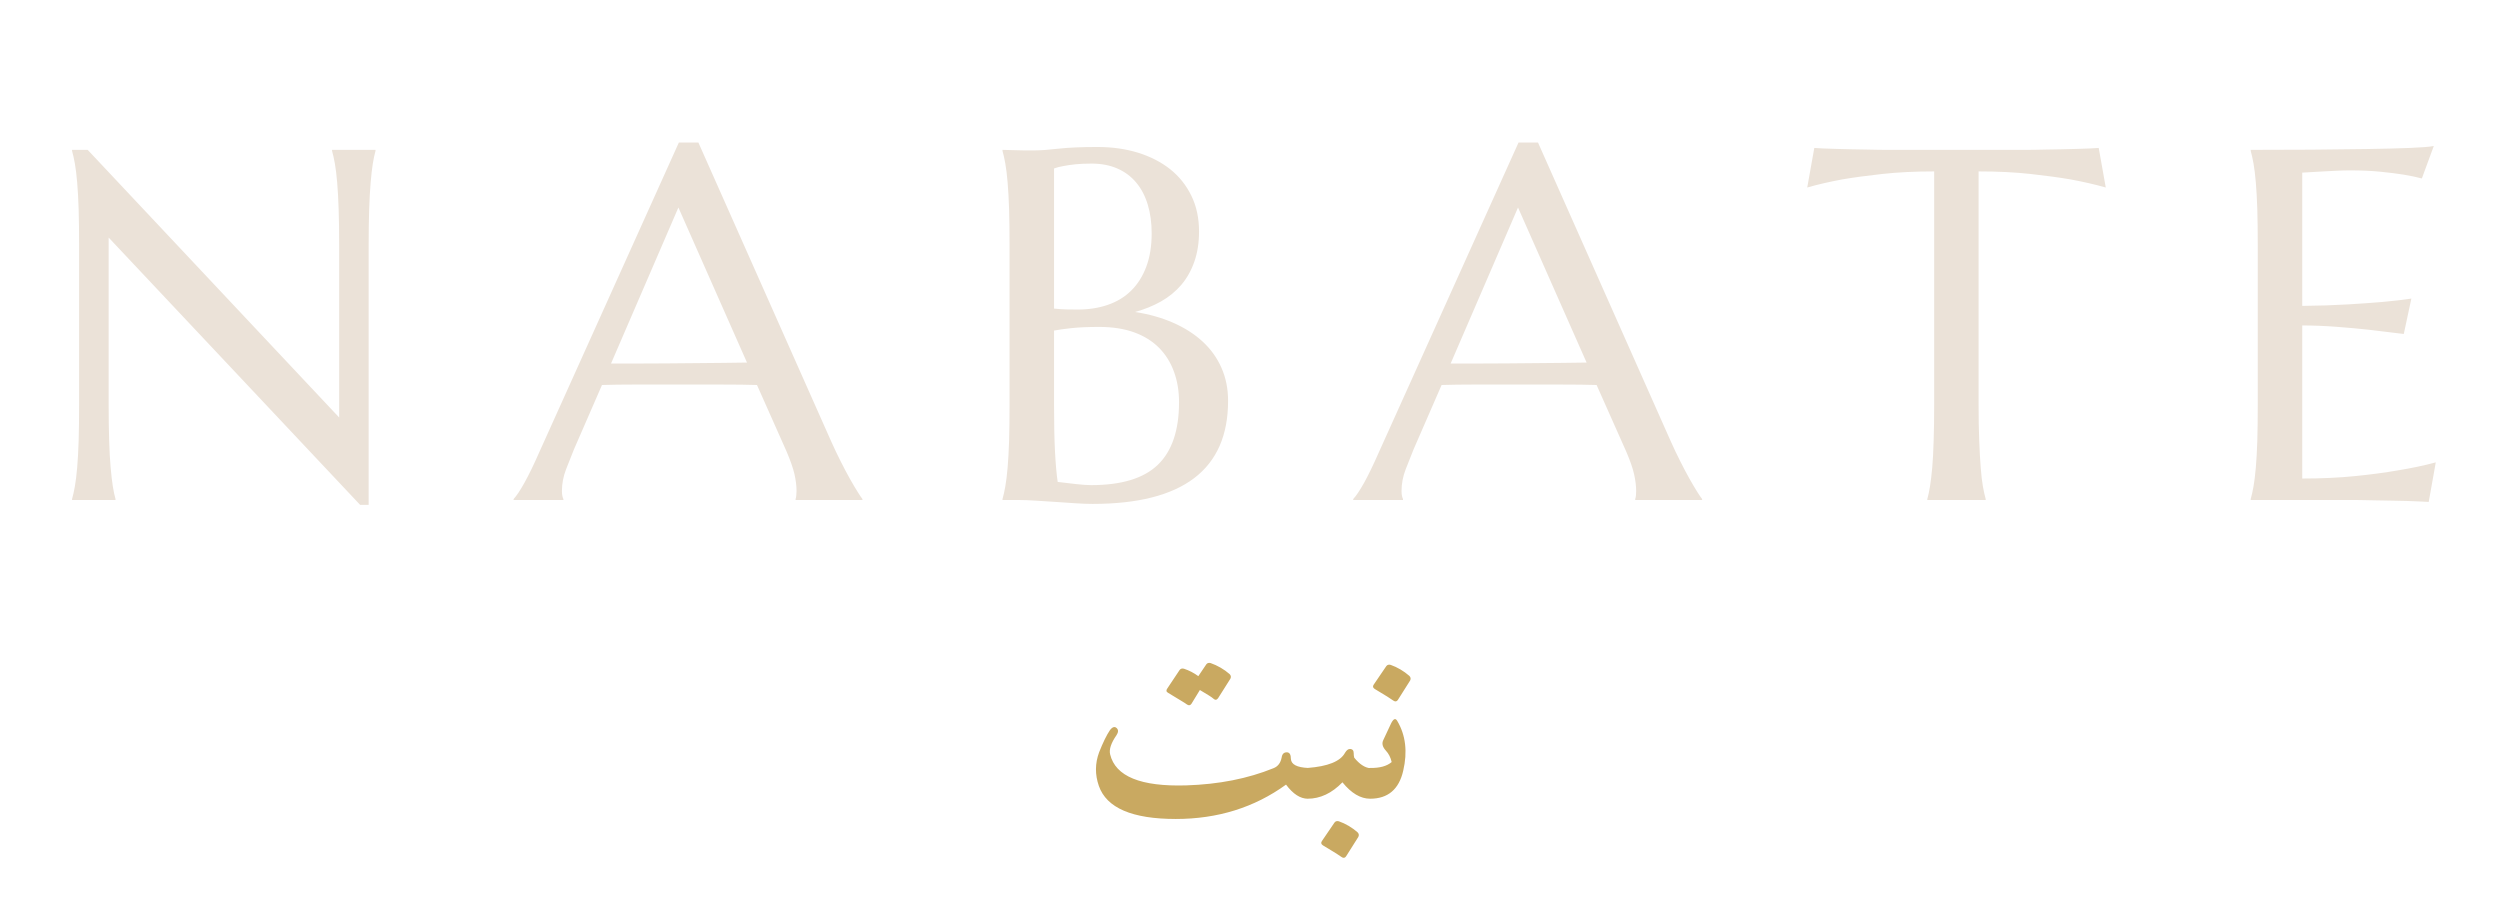
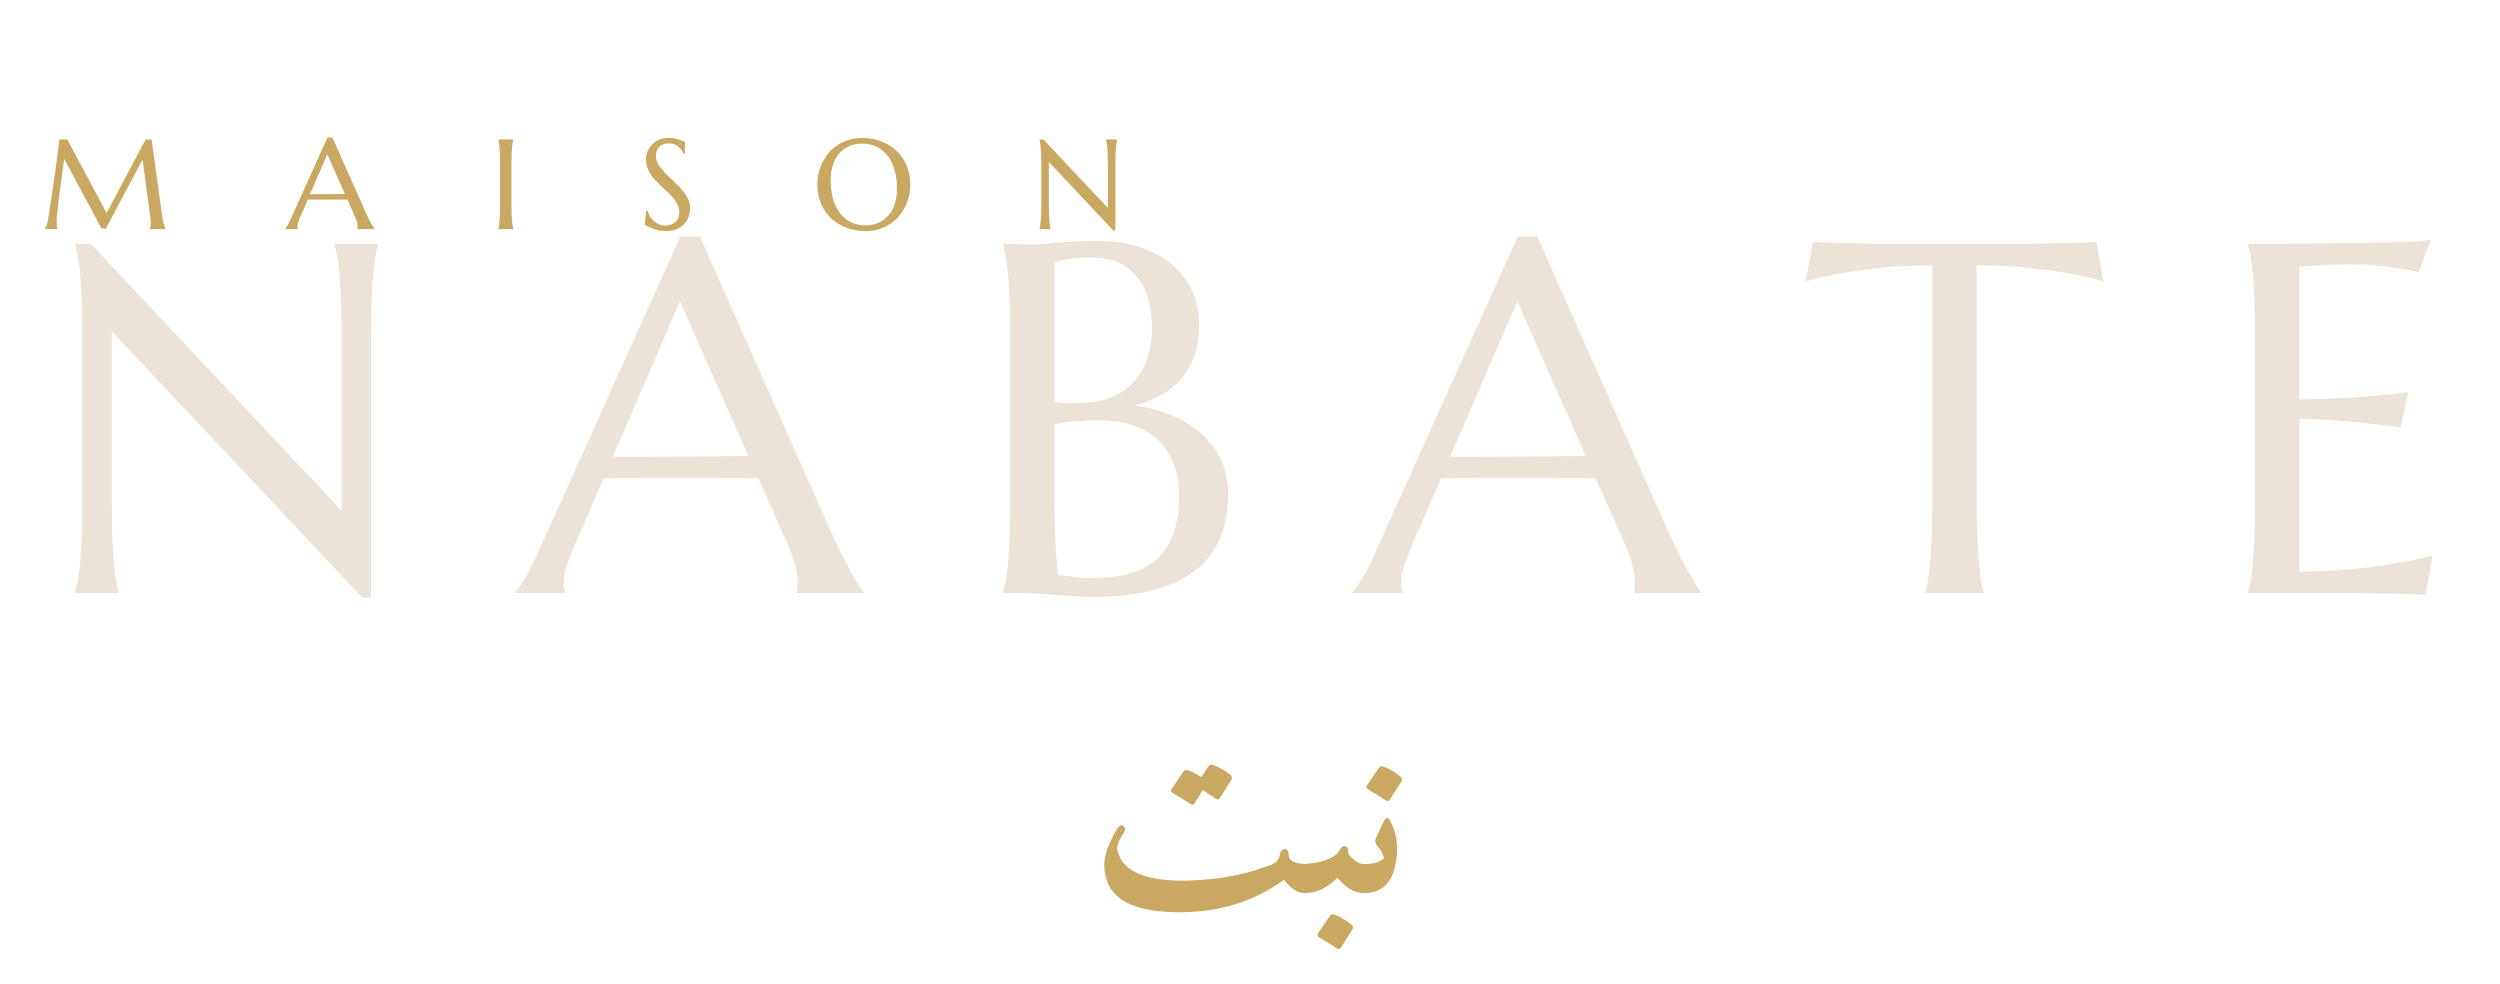
- <svg xmlns="http://www.w3.org/2000/svg" viewBox="0 0 390 140" role="img" aria-label="NABATE">
-   <path fill="#EBE2D8" d="M11.24 23.38L13.68 23.38L52.91 65.13L52.91 38.31Q52.91 35.08 52.83 32.66Q52.75 30.24 52.60 28.47Q52.45 26.70 52.24 25.52Q52.03 24.34 51.80 23.54L51.80 23.54L51.80 23.38L58.58 23.38L58.58 23.54Q58.35 24.34 58.16 25.52Q57.97 26.70 57.82 28.47Q57.67 30.24 57.59 32.66Q57.51 35.08 57.51 38.31L57.51 38.31L57.51 78.76L56.18 78.76L16.95 37.06L16.95 63.11Q16.95 66.35 17.03 68.76Q17.10 71.18 17.26 72.93Q17.41 74.69 17.60 75.87Q17.79 77.05 18.02 77.85L18.02 77.85L18.02 78L11.24 78L11.24 77.85Q11.47 77.05 11.68 75.87Q11.89 74.69 12.04 72.93Q12.19 71.18 12.27 68.76Q12.34 66.35 12.34 63.11L12.34 63.11L12.34 38.31Q12.34 35.08 12.27 32.66Q12.19 30.24 12.04 28.47Q11.89 26.70 11.68 25.52Q11.47 24.34 11.24 23.54L11.24 23.54L11.24 23.38ZM134.54 78L124.11 78L124.11 77.85Q124.19 77.66 124.22 77.28Q124.26 76.90 124.26 76.59L124.26 76.59Q124.26 75.41 123.94 73.98Q123.61 72.55 122.70 70.42L122.70 70.42L118.09 60.06Q115.96 59.99 112.42 59.99Q108.87 59.99 104.76 59.99L104.76 59.99Q101.75 59.99 98.95 59.99Q96.15 59.99 93.91 60.06L93.91 60.06L89.53 70.12Q88.96 71.53 88.31 73.20Q87.66 74.88 87.66 76.59L87.66 76.59Q87.66 77.09 87.74 77.41Q87.81 77.73 87.89 77.85L87.89 77.85L87.89 78L80.12 78L80.12 77.85Q80.81 77.12 81.83 75.28Q82.86 73.43 84.08 70.65L84.08 70.65L105.90 22.24L108.95 22.24L129.63 68.78Q130.36 70.42 131.14 71.96Q131.92 73.51 132.60 74.72Q133.29 75.94 133.82 76.78Q134.35 77.62 134.54 77.85L134.54 77.85L134.54 78ZM95.32 56.71L99.43 56.71Q101.64 56.71 103.96 56.69Q106.28 56.67 108.51 56.65Q110.74 56.63 112.80 56.61Q114.85 56.60 116.53 56.56L116.53 56.56L105.83 32.37L95.32 56.71ZM157.49 63.11L157.49 38.31Q157.49 35.08 157.42 32.66Q157.34 30.24 157.19 28.47Q157.04 26.70 156.83 25.52Q156.62 24.34 156.39 23.54L156.39 23.54L156.39 23.38Q157.15 23.42 157.99 23.42L157.99 23.42Q158.71 23.46 159.61 23.46Q160.50 23.46 161.45 23.46L161.45 23.46Q162.83 23.46 165.17 23.19Q167.51 22.93 171.20 22.93L171.20 22.93Q174.63 22.93 177.53 23.82Q180.42 24.72 182.54 26.39Q184.65 28.07 185.85 30.53Q187.05 32.98 187.05 36.11L187.05 36.11Q187.05 38.73 186.32 40.81Q185.60 42.88 184.29 44.43Q182.97 45.97 181.13 47.02Q179.28 48.06 177.07 48.67L177.07 48.67Q180.31 49.17 182.97 50.33Q185.64 51.49 187.56 53.24Q189.49 55.00 190.53 57.34Q191.58 59.68 191.58 62.54L191.58 62.54Q191.58 70.57 186.29 74.59Q180.99 78.61 170.44 78.61L170.44 78.61Q169.30 78.61 167.78 78.51Q166.25 78.42 164.67 78.30Q163.09 78.19 161.57 78.10Q160.05 78 158.90 78L158.90 78L156.39 78L156.39 77.85Q156.62 77.05 156.83 75.87Q157.04 74.69 157.19 72.93Q157.34 71.18 157.42 68.76Q157.49 66.35 157.49 63.11L157.49 63.11ZM171.47 51.00L171.47 51.00Q168.88 51.00 167.13 51.19Q165.38 51.38 164.43 51.57L164.43 51.57L164.43 63.11Q164.43 67.56 164.58 70.46Q164.73 73.35 165.00 75.18L165.00 75.18Q166.44 75.37 167.89 75.52Q169.34 75.68 170.21 75.68L170.21 75.68Q177.34 75.68 180.63 72.50Q183.93 69.32 183.93 62.73L183.93 62.73Q183.93 60.14 183.14 57.99Q182.36 55.83 180.82 54.27Q179.28 52.71 176.94 51.85Q174.59 51.00 171.47 51.00ZM164.43 26.28L164.43 48.14Q165.49 48.25 166.33 48.27Q167.17 48.29 168.12 48.29L168.12 48.29Q170.71 48.29 172.84 47.55Q174.98 46.81 176.48 45.32Q177.98 43.84 178.82 41.61Q179.66 39.38 179.66 36.41L179.66 36.41Q179.66 33.93 179.05 31.92Q178.44 29.90 177.24 28.47Q176.04 27.04 174.29 26.28Q172.54 25.52 170.29 25.52L170.29 25.52Q168.84 25.52 167.76 25.63Q166.67 25.75 165.91 25.90L165.91 25.90Q165.03 26.05 164.43 26.28L164.43 26.28ZM265.53 78L255.09 78L255.09 77.85Q255.17 77.66 255.21 77.28Q255.24 76.90 255.24 76.59L255.24 76.59Q255.24 75.41 254.92 73.98Q254.60 72.55 253.68 70.42L253.68 70.42L249.07 60.06Q246.94 59.99 243.40 59.99Q239.86 59.99 235.74 59.99L235.74 59.99Q232.73 59.99 229.94 59.99Q227.14 59.99 224.89 60.06L224.89 60.06L220.51 70.12Q219.94 71.53 219.29 73.20Q218.64 74.88 218.64 76.59L218.64 76.59Q218.64 77.09 218.72 77.41Q218.80 77.73 218.87 77.85L218.87 77.85L218.87 78L211.10 78L211.10 77.85Q211.79 77.12 212.82 75.28Q213.84 73.43 215.06 70.65L215.06 70.65L236.89 22.24L239.93 22.24L260.61 68.78Q261.34 70.42 262.12 71.96Q262.90 73.51 263.58 74.72Q264.27 75.94 264.80 76.78Q265.34 77.62 265.53 77.85L265.53 77.85L265.53 78ZM226.30 56.71L230.41 56.71Q232.62 56.71 234.94 56.69Q237.27 56.67 239.50 56.65Q241.72 56.63 243.78 56.61Q245.84 56.60 247.51 56.56L247.51 56.56L236.81 32.37L226.30 56.71ZM301.73 63.11L301.73 26.74Q297.24 26.74 293.62 27.14Q290.00 27.54 287.37 27.99L287.37 27.99Q284.32 28.56 281.93 29.25L281.93 29.25L283.03 23.08Q283.49 23.12 284.40 23.16Q285.31 23.19 286.44 23.23Q287.56 23.27 288.80 23.29Q290.04 23.31 291.14 23.33Q292.25 23.35 293.10 23.37Q293.96 23.38 294.34 23.38L294.34 23.38L316.09 23.38Q316.47 23.38 317.33 23.37Q318.18 23.35 319.29 23.33Q320.39 23.31 321.63 23.29Q322.87 23.27 323.99 23.23Q325.11 23.19 326.03 23.16Q326.94 23.12 327.40 23.08L327.40 23.08L328.50 29.25Q326.07 28.56 323.02 27.99L323.02 27.99Q320.39 27.54 316.77 27.14Q313.16 26.74 308.66 26.74L308.66 26.74L308.66 63.11Q308.66 66.35 308.76 68.76Q308.85 71.18 308.99 72.93Q309.12 74.69 309.33 75.87Q309.54 77.05 309.77 77.85L309.77 77.85L309.77 78L300.66 78L300.66 77.85Q300.89 77.05 301.08 75.87Q301.27 74.69 301.43 72.93Q301.58 71.18 301.65 68.76Q301.73 66.35 301.73 63.11L301.73 63.11ZM351.11 23.38L351.11 23.38Q355.87 23.38 360.57 23.35Q365.28 23.31 369.20 23.25Q373.12 23.19 375.90 23.08Q378.68 22.97 379.67 22.78L379.67 22.78L377.81 27.84Q376.55 27.50 374.88 27.23L374.88 27.23Q373.43 27.00 371.35 26.79Q369.28 26.58 366.57 26.58L366.57 26.58Q365.66 26.58 364.38 26.64Q363.11 26.70 361.93 26.77L361.93 26.77Q360.56 26.85 359.15 26.93L359.15 26.93L359.15 47.72Q363.07 47.68 366.23 47.49Q369.39 47.30 371.60 47.11L371.60 47.11Q374.19 46.88 376.17 46.58L376.17 46.58L374.99 52.10Q372.36 51.76 369.62 51.45L369.62 51.45Q367.26 51.19 364.48 50.98Q361.70 50.77 359.15 50.77L359.15 50.77L359.15 74.65Q363.64 74.65 367.41 74.27Q371.18 73.89 374.00 73.39L374.00 73.39Q377.28 72.86 379.98 72.13L379.98 72.13L378.88 78.30Q378.42 78.27 377.50 78.23Q376.59 78.19 375.47 78.15Q374.34 78.11 373.11 78.10Q371.87 78.08 370.76 78.06Q369.66 78.04 368.80 78.02Q367.94 78 367.56 78L367.56 78L351.11 78L351.11 77.85Q351.34 77.05 351.55 75.87Q351.76 74.69 351.91 72.93Q352.06 71.18 352.14 68.76Q352.21 66.35 352.21 63.11L352.21 63.11L352.21 38.31Q352.21 35.08 352.14 32.66Q352.06 30.24 351.91 28.47Q351.76 26.70 351.55 25.52Q351.34 24.34 351.11 23.54L351.11 23.54L351.11 23.38Z" />
-   <path fill="#C9A961" d="M173.14 113.92L173.14 113.92Q173.74 113.12 174.22 113.60L174.22 113.60Q174.62 114 174.18 114.68L174.18 114.68Q172.90 116.52 173.18 117.68L173.18 117.68Q174.42 122.84 185.06 122.52L185.06 122.52Q192.66 122.28 198.66 119.84L198.66 119.84Q199.70 119.44 199.94 118.16L199.94 118.16Q200.06 117.36 200.74 117.36L200.74 117.36Q201.38 117.36 201.38 118.40L201.38 118.40Q201.46 119.68 204.06 119.80L204.06 119.80Q205.18 119.84 205.42 120.88L205.42 120.88Q205.54 121.28 205.42 122.48L205.42 122.48Q205.18 124.60 204.02 124.60L204.02 124.60Q202.26 124.60 200.62 122.40L200.62 122.40Q193.22 127.76 183.42 127.76L183.42 127.76Q173.22 127.76 171.42 122.60L171.42 122.60Q170.50 119.96 171.46 117.36L171.46 117.36Q172.38 115.04 173.14 113.92ZM186.94 105.48L188.18 103.64Q188.42 103.32 188.86 103.44L188.86 103.44Q189.66 103.72 190.42 104.16Q191.18 104.60 191.82 105.16L191.82 105.16Q192.14 105.48 191.94 105.88L191.94 105.88L190.02 108.92Q189.70 109.36 189.30 109L189.30 109Q189.14 108.84 188.60 108.50Q188.06 108.16 187.18 107.64L187.18 107.64L185.86 109.80Q185.58 110.20 185.14 109.88L185.14 109.88Q184.94 109.72 184.20 109.28Q183.46 108.84 182.22 108.08L182.22 108.08Q181.78 107.84 182.10 107.40L182.10 107.40L184.02 104.52Q184.26 104.20 184.70 104.32L184.70 104.32Q185.90 104.72 186.94 105.48L186.94 105.48ZM211.26 118.20L211.26 118.20Q212.50 119.72 213.74 119.84L213.74 119.84Q214.86 119.96 215.02 120.64L215.02 120.64Q215.14 121.12 215.02 122.32L215.02 122.32Q214.98 122.92 214.84 123.34Q214.70 123.76 214.58 124.04L214.58 124.04Q214.34 124.60 213.74 124.60L213.74 124.60Q211.50 124.60 209.42 122.04L209.42 122.04Q206.94 124.60 203.98 124.60L203.98 124.60Q203.14 124.60 202.90 123.52L202.90 123.52L202.54 121.88Q202.42 121.24 202.86 120.56L202.86 120.56Q203.30 119.84 203.98 119.80L203.98 119.80Q208.74 119.44 209.82 117.44L209.82 117.44Q210.18 116.84 210.58 116.84L210.58 116.84Q211.18 116.84 211.18 117.52L211.18 117.52Q211.18 117.84 211.22 118Q211.26 118.16 211.26 118.20ZM206.22 131.20L208.18 128.32Q208.42 128 208.86 128.12L208.86 128.12Q209.66 128.40 210.40 128.84Q211.14 129.28 211.78 129.84L211.78 129.84Q212.10 130.16 211.90 130.56L211.90 130.56L209.98 133.60Q209.70 134 209.26 133.68L209.26 133.68Q208.86 133.36 206.38 131.88L206.38 131.88Q205.94 131.60 206.22 131.20L206.22 131.20ZM215.78 115.48L215.78 115.48L216.94 113Q217.54 111.68 217.98 112.48L217.98 112.48Q219.94 115.80 218.90 120.24L218.90 120.24Q217.90 124.60 213.74 124.60L213.74 124.60Q212.94 124.60 212.58 123.24L212.58 123.24Q212.42 122.56 212.34 122.02Q212.26 121.48 212.26 121.08L212.26 121.08Q212.26 120.28 213.10 119.92L213.10 119.92Q213.42 119.80 213.74 119.80L213.74 119.80Q215.98 119.84 217.10 118.88L217.10 118.88Q216.86 117.80 216.18 117.08L216.18 117.08Q215.42 116.24 215.78 115.48ZM214.30 106.80L216.26 103.92Q216.50 103.60 216.94 103.72L216.94 103.72Q217.74 104 218.48 104.44Q219.22 104.88 219.86 105.44L219.86 105.44Q220.18 105.76 219.98 106.16L219.98 106.16L218.06 109.20Q217.78 109.60 217.34 109.28L217.34 109.28Q216.94 108.96 214.46 107.48L214.46 107.48Q214.02 107.20 214.30 106.80L214.30 106.80Z" />
+ <svg xmlns="http://www.w3.org/2000/svg" viewBox="0 0 371 146" role="img" aria-label="Maison NABATE">
+   <path fill="#C9A961" d="M6.67 34L6.67 33.96Q6.77 33.81 6.90 33.52Q7.03 33.23 7.10 32.78L7.10 32.78Q7.21 32.14 7.33 31.32Q7.46 30.51 7.59 29.62Q7.73 28.73 7.86 27.80Q7.99 26.87 8.12 25.96Q8.25 25.06 8.36 24.22Q8.48 23.38 8.57 22.68Q8.66 21.99 8.72 21.47Q8.78 20.96 8.81 20.70L8.81 20.70L9.99 20.70L15.82 31.61L21.61 20.70L22.50 20.70L24.02 31.72Q24.08 32.24 24.16 32.61Q24.23 32.98 24.30 33.24Q24.38 33.51 24.45 33.68Q24.52 33.85 24.58 33.96L24.58 33.96L24.58 34L22.24 34L22.24 33.96Q22.29 33.86 22.33 33.63Q22.37 33.40 22.37 33.07L22.37 33.07Q22.37 32.95 22.37 32.83Q22.36 32.70 22.34 32.55L22.34 32.55L21.16 23.67L15.69 33.96L15.05 33.89L9.53 23.57Q9.21 25.77 8.97 27.64L8.97 27.64Q8.87 28.43 8.76 29.23Q8.66 30.02 8.58 30.71Q8.50 31.39 8.46 31.92Q8.41 32.44 8.41 32.69L8.41 32.69Q8.41 33.01 8.43 33.25Q8.45 33.49 8.47 33.66L8.47 33.66Q8.50 33.85 8.52 34L8.52 34L6.67 34ZM55.57 34L53.03 34L53.03 33.96Q53.05 33.92 53.06 33.82Q53.06 33.73 53.06 33.66L53.06 33.66Q53.06 33.37 52.99 33.02Q52.91 32.67 52.68 32.15L52.68 32.15L51.56 29.63Q51.04 29.61 50.18 29.61Q49.32 29.61 48.31 29.61L48.31 29.61Q47.58 29.61 46.90 29.61Q46.22 29.61 45.67 29.63L45.67 29.63L44.60 32.08Q44.46 32.42 44.31 32.83Q44.15 33.24 44.15 33.66L44.15 33.66Q44.15 33.78 44.17 33.86Q44.19 33.94 44.20 33.96L44.20 33.96L44.20 34L42.31 34L42.31 33.96Q42.48 33.79 42.73 33.34Q42.98 32.89 43.28 32.21L43.28 32.21L48.59 20.42L49.34 20.42L54.37 31.75Q54.55 32.15 54.74 32.53Q54.93 32.91 55.10 33.20Q55.26 33.50 55.39 33.70Q55.52 33.91 55.57 33.96L55.57 33.96L55.57 34ZM46.01 28.81L47.02 28.81Q47.55 28.81 48.12 28.81Q48.69 28.80 49.23 28.80Q49.77 28.80 50.27 28.79Q50.77 28.79 51.18 28.78L51.18 28.78L48.57 22.89L46.01 28.81ZM73.95 34L73.95 33.96Q74.00 33.77 74.05 33.48Q74.10 33.19 74.13 32.77Q74.17 32.34 74.19 31.75Q74.21 31.16 74.21 30.37L74.21 30.37L74.21 24.33Q74.21 23.54 74.19 22.96Q74.17 22.37 74.13 21.93Q74.10 21.50 74.05 21.22Q74.00 20.93 73.95 20.73L73.95 20.73L73.95 20.70L76.17 20.70L76.17 20.73Q76.11 20.93 76.06 21.22Q76.01 21.50 75.98 21.93Q75.94 22.37 75.92 22.96Q75.90 23.54 75.90 24.33L75.90 24.33L75.90 30.37Q75.90 31.16 75.92 31.75Q75.94 32.34 75.98 32.77Q76.01 33.19 76.06 33.48Q76.11 33.77 76.17 33.96L76.17 33.96L76.17 34L73.95 34ZM101.67 21.08L101.61 22.81L101.40 22.81Q101.33 22.60 101.17 22.33Q101.00 22.06 100.74 21.82Q100.47 21.59 100.10 21.43Q99.72 21.27 99.21 21.27L99.21 21.27Q98.76 21.27 98.41 21.41Q98.05 21.55 97.82 21.80Q97.58 22.05 97.46 22.39Q97.34 22.74 97.34 23.15L97.34 23.15Q97.34 23.82 97.71 24.43Q98.09 25.04 98.66 25.63Q99.22 26.23 99.88 26.82Q100.54 27.41 101.10 28.05Q101.67 28.69 102.05 29.39Q102.42 30.09 102.42 30.90L102.42 30.90Q102.42 31.50 102.21 32.11Q102.00 32.72 101.57 33.20Q101.13 33.68 100.45 33.99Q99.76 34.29 98.81 34.29L98.81 34.29Q98.28 34.29 97.81 34.19Q97.33 34.09 96.93 33.95Q96.52 33.81 96.20 33.64Q95.88 33.47 95.68 33.33L95.68 33.33L95.89 31.28L96.12 31.28Q96.22 31.72 96.46 32.11Q96.69 32.51 97.03 32.81Q97.37 33.11 97.80 33.29Q98.24 33.47 98.76 33.47L98.76 33.47Q99.23 33.47 99.61 33.33Q99.98 33.18 100.25 32.93Q100.52 32.67 100.66 32.32Q100.81 31.97 100.81 31.55L100.81 31.55Q100.81 30.97 100.59 30.47Q100.38 29.97 100.03 29.53Q99.69 29.08 99.24 28.67Q98.80 28.25 98.34 27.83Q97.88 27.40 97.44 26.96Q96.99 26.51 96.65 26.01Q96.30 25.50 96.09 24.92Q95.87 24.34 95.87 23.65L95.87 23.65Q95.87 22.91 96.16 22.32Q96.44 21.74 96.91 21.32Q97.38 20.90 97.97 20.68Q98.56 20.46 99.19 20.46L99.19 20.46Q99.66 20.46 100.05 20.53Q100.44 20.60 100.75 20.71Q101.06 20.81 101.29 20.91Q101.52 21.01 101.67 21.08L101.67 21.08ZM127.93 20.47L127.93 20.47Q129.48 20.47 130.79 20.98Q132.10 21.48 133.06 22.40Q134.01 23.31 134.55 24.59Q135.09 25.87 135.09 27.42L135.09 27.42Q135.09 28.30 134.88 29.16Q134.68 30.01 134.29 30.77Q133.89 31.53 133.32 32.18Q132.74 32.82 132.00 33.29Q131.27 33.76 130.38 34.02Q129.49 34.29 128.46 34.29L128.46 34.29Q126.91 34.29 125.59 33.79Q124.28 33.29 123.32 32.39Q122.37 31.48 121.83 30.20Q121.29 28.93 121.29 27.37L121.29 27.37Q121.29 26.49 121.50 25.63Q121.70 24.78 122.10 24.01Q122.49 23.24 123.06 22.59Q123.63 21.95 124.37 21.48Q125.11 21.00 126.00 20.74Q126.90 20.47 127.93 20.47ZM128.46 33.45L128.46 33.45Q129.49 33.45 130.34 33.08Q131.19 32.71 131.81 32.01Q132.43 31.30 132.77 30.28Q133.11 29.27 133.11 27.98L133.11 27.98Q133.11 26.55 132.78 25.33Q132.45 24.11 131.80 23.22Q131.15 22.32 130.19 21.81Q129.22 21.31 127.93 21.31L127.93 21.31Q126.90 21.31 126.04 21.68Q125.19 22.04 124.57 22.74Q123.96 23.43 123.61 24.44Q123.27 25.46 123.27 26.75L123.27 26.75Q123.27 28.16 123.59 29.39Q123.92 30.62 124.57 31.52Q125.22 32.42 126.19 32.94Q127.17 33.45 128.46 33.45ZM154.26 20.70L154.85 20.70L164.41 30.86L164.41 24.33Q164.41 23.54 164.39 22.96Q164.37 22.37 164.33 21.93Q164.29 21.50 164.24 21.22Q164.19 20.93 164.14 20.73L164.14 20.73L164.14 20.70L165.79 20.70L165.79 20.73Q165.73 20.93 165.69 21.22Q165.64 21.50 165.60 21.93Q165.57 22.37 165.55 22.96Q165.53 23.54 165.53 24.33L165.53 24.33L165.53 34.19L165.20 34.19L155.65 24.03L155.65 30.37Q155.65 31.16 155.67 31.75Q155.69 32.34 155.72 32.77Q155.76 33.19 155.81 33.48Q155.85 33.77 155.91 33.96L155.91 33.96L155.91 34L154.26 34L154.26 33.96Q154.31 33.77 154.36 33.48Q154.41 33.19 154.45 32.77Q154.49 32.34 154.51 31.75Q154.53 31.16 154.53 30.37L154.53 30.37L154.53 24.33Q154.53 23.54 154.51 22.96Q154.49 22.37 154.45 21.93Q154.41 21.50 154.36 21.22Q154.31 20.93 154.26 20.73L154.26 20.73L154.26 20.70Z" />
+   <path fill="#EBE2D8" d="M11.16 36.19L13.48 36.19L50.69 75.79L50.69 50.35Q50.69 47.28 50.62 44.98Q50.55 42.69 50.40 41.01Q50.26 39.33 50.06 38.21Q49.86 37.09 49.64 36.33L49.64 36.33L49.64 36.19L56.08 36.19L56.08 36.33Q55.86 37.09 55.68 38.21Q55.50 39.33 55.35 41.01Q55.21 42.69 55.14 44.98Q55.06 47.28 55.06 50.35L55.06 50.35L55.06 88.72L53.80 88.72L16.58 49.16L16.58 73.87Q16.58 76.94 16.65 79.24Q16.73 81.53 16.87 83.19Q17.02 84.86 17.20 85.98Q17.38 87.10 17.59 87.86L17.59 87.86L17.59 88L11.16 88L11.16 87.86Q11.38 87.10 11.58 85.98Q11.78 84.86 11.92 83.19Q12.07 81.53 12.14 79.24Q12.21 76.94 12.21 73.87L12.21 73.87L12.21 50.35Q12.21 47.28 12.14 44.98Q12.07 42.69 11.92 41.01Q11.78 39.33 11.58 38.21Q11.38 37.09 11.16 36.33L11.16 36.33L11.16 36.19ZM128.14 88L118.24 88L118.24 87.86Q118.32 87.67 118.35 87.31Q118.39 86.95 118.39 86.66L118.39 86.66Q118.39 85.54 118.08 84.19Q117.77 82.83 116.91 80.81L116.91 80.81L112.54 70.98Q110.51 70.91 107.15 70.91Q103.79 70.91 99.89 70.91L99.89 70.91Q97.03 70.91 94.38 70.91Q91.72 70.91 89.59 70.98L89.59 70.98L85.44 80.52Q84.89 81.86 84.28 83.45Q83.67 85.04 83.67 86.66L83.67 86.66Q83.67 87.13 83.74 87.44Q83.81 87.75 83.88 87.86L83.88 87.86L83.88 88L76.51 88L76.51 87.86Q77.16 87.17 78.14 85.42Q79.11 83.66 80.27 81.03L80.27 81.03L100.97 35.10L103.86 35.10L123.48 79.26Q124.17 80.81 124.91 82.27Q125.65 83.74 126.30 84.89Q126.95 86.05 127.46 86.84Q127.96 87.64 128.14 87.86L128.14 87.86L128.14 88ZM90.93 67.80L94.83 67.80Q96.93 67.80 99.13 67.78Q101.33 67.77 103.45 67.75Q105.56 67.73 107.51 67.71Q109.46 67.69 111.05 67.66L111.05 67.66L100.90 44.71L90.93 67.80ZM149.92 73.87L149.92 50.35Q149.92 47.28 149.84 44.98Q149.77 42.69 149.63 41.01Q149.48 39.33 149.28 38.21Q149.09 37.09 148.87 36.33L148.87 36.33L148.87 36.19Q149.59 36.22 150.39 36.22L150.39 36.22Q151.07 36.26 151.92 36.26Q152.77 36.26 153.67 36.26L153.67 36.26Q154.98 36.26 157.20 36.00Q159.42 35.75 162.92 35.75L162.92 35.75Q166.18 35.75 168.92 36.60Q171.67 37.45 173.67 39.04Q175.68 40.63 176.82 42.96Q177.96 45.29 177.96 48.25L177.96 48.25Q177.96 50.75 177.27 52.72Q176.58 54.69 175.34 56.15Q174.09 57.61 172.34 58.61Q170.59 59.60 168.49 60.18L168.49 60.18Q171.56 60.65 174.09 61.75Q176.62 62.85 178.44 64.51Q180.27 66.18 181.26 68.40Q182.26 70.62 182.26 73.33L182.26 73.33Q182.26 80.95 177.23 84.77Q172.21 88.58 162.20 88.58L162.20 88.58Q161.12 88.58 159.67 88.49Q158.23 88.40 156.73 88.29Q155.23 88.18 153.78 88.09Q152.34 88 151.25 88L151.25 88L148.87 88L148.87 87.86Q149.09 87.10 149.28 85.98Q149.48 84.86 149.63 83.19Q149.77 81.53 149.84 79.24Q149.92 76.94 149.92 73.87L149.92 73.87ZM163.18 62.38L163.18 62.38Q160.72 62.38 159.06 62.56Q157.40 62.74 156.49 62.92L156.49 62.92L156.49 73.87Q156.49 78.10 156.64 80.85Q156.78 83.59 157.04 85.33L157.04 85.33Q158.41 85.51 159.78 85.65Q161.15 85.80 161.99 85.80L161.99 85.80Q168.74 85.80 171.87 82.78Q174.99 79.76 174.99 73.51L174.99 73.51Q174.99 71.05 174.25 69.01Q173.51 66.97 172.05 65.49Q170.59 64.01 168.36 63.19Q166.14 62.38 163.18 62.38ZM156.49 38.93L156.49 59.67Q157.51 59.78 158.30 59.80Q159.09 59.82 160.00 59.82L160.00 59.82Q162.46 59.82 164.48 59.11Q166.50 58.41 167.93 57.00Q169.36 55.59 170.15 53.48Q170.95 51.36 170.95 48.54L170.95 48.54Q170.95 46.19 170.37 44.28Q169.79 42.36 168.65 41.01Q167.51 39.65 165.85 38.93Q164.19 38.21 162.06 38.21L162.06 38.21Q160.68 38.21 159.65 38.32Q158.63 38.43 157.90 38.57L157.90 38.57Q157.07 38.71 156.49 38.93L156.49 38.93ZM252.41 88L242.51 88L242.51 87.86Q242.58 87.67 242.62 87.31Q242.65 86.95 242.65 86.66L242.65 86.66Q242.65 85.54 242.35 84.19Q242.04 82.83 241.17 80.81L241.17 80.81L236.80 70.98Q234.78 70.91 231.42 70.91Q228.06 70.91 224.15 70.91L224.15 70.91Q221.30 70.91 218.64 70.91Q215.99 70.91 213.86 70.98L213.86 70.98L209.70 80.52Q209.16 81.86 208.54 83.45Q207.93 85.04 207.93 86.66L207.93 86.66Q207.93 87.13 208.00 87.44Q208.08 87.75 208.15 87.86L208.15 87.86L208.15 88L200.78 88L200.78 87.86Q201.43 87.17 202.40 85.42Q203.38 83.66 204.53 81.03L204.53 81.03L225.24 35.10L228.13 35.10L247.75 79.26Q248.44 80.81 249.18 82.27Q249.92 83.74 250.57 84.89Q251.22 86.05 251.72 86.84Q252.23 87.64 252.41 87.86L252.41 87.86L252.41 88ZM215.19 67.80L219.10 67.80Q221.19 67.80 223.40 67.78Q225.60 67.77 227.71 67.75Q229.83 67.73 231.78 67.71Q233.73 67.69 235.32 67.66L235.32 67.66L225.17 44.71L215.19 67.80ZM286.76 73.87L286.76 39.37Q282.49 39.37 279.06 39.74Q275.63 40.12 273.13 40.56L273.13 40.56Q270.24 41.10 267.97 41.75L267.97 41.75L269.02 35.90Q269.45 35.93 270.32 35.97Q271.18 36.00 272.25 36.04Q273.32 36.08 274.49 36.10Q275.66 36.11 276.71 36.13Q277.76 36.15 278.57 36.17Q279.39 36.19 279.75 36.19L279.75 36.19L300.38 36.19Q300.74 36.19 301.55 36.17Q302.37 36.15 303.41 36.13Q304.46 36.11 305.64 36.10Q306.81 36.08 307.88 36.04Q308.94 36.00 309.81 35.97Q310.68 35.93 311.11 35.90L311.11 35.90L312.16 41.75Q309.85 41.10 306.95 40.56L306.95 40.56Q304.46 40.12 301.03 39.74Q297.60 39.37 293.33 39.37L293.33 39.37L293.33 73.87Q293.33 76.94 293.42 79.24Q293.51 81.53 293.64 83.19Q293.77 84.86 293.96 85.98Q294.16 87.10 294.38 87.86L294.38 87.86L294.38 88L285.74 88L285.74 87.86Q285.96 87.10 286.14 85.98Q286.32 84.86 286.47 83.19Q286.61 81.53 286.68 79.24Q286.76 76.94 286.76 73.87L286.76 73.87ZM333.60 36.19L333.60 36.19Q338.12 36.19 342.58 36.15Q347.05 36.11 350.77 36.06Q354.49 36.00 357.13 35.90Q359.76 35.79 360.70 35.61L360.70 35.61L358.93 40.41Q357.74 40.09 356.15 39.83L356.15 39.83Q354.78 39.62 352.81 39.42Q350.84 39.22 348.27 39.22L348.27 39.22Q347.41 39.22 346.20 39.27Q344.99 39.33 343.87 39.40L343.87 39.40Q342.57 39.47 341.23 39.55L341.23 39.55L341.23 59.27Q344.95 59.24 347.95 59.06Q350.95 58.88 353.04 58.70L353.04 58.70Q355.50 58.48 357.38 58.19L357.38 58.19L356.26 63.43Q353.77 63.10 351.17 62.82L351.17 62.82Q348.93 62.56 346.29 62.36Q343.65 62.17 341.23 62.17L341.23 62.17L341.23 84.82Q345.49 84.82 349.07 84.46Q352.65 84.10 355.32 83.63L355.32 83.63Q358.43 83.12 360.99 82.44L360.99 82.44L359.95 88.29Q359.51 88.25 358.64 88.22Q357.78 88.18 356.71 88.14Q355.65 88.11 354.47 88.09Q353.30 88.07 352.25 88.05Q351.20 88.04 350.39 88.02Q349.58 88 349.21 88L349.21 88L333.60 88L333.60 87.86Q333.82 87.10 334.02 85.98Q334.22 84.86 334.36 83.19Q334.51 81.53 334.58 79.24Q334.65 76.94 334.65 73.87L334.65 73.87L334.65 50.35Q334.65 47.28 334.58 44.98Q334.51 42.69 334.36 41.01Q334.22 39.33 334.02 38.21Q333.82 37.09 333.60 36.33L333.60 36.33L333.60 36.19Z" />
+   <path fill="#C9A961" d="M165.83 122.93L165.83 122.93Q166.37 122.21 166.80 122.64L166.80 122.64Q167.16 123 166.76 123.61L166.76 123.61Q165.61 125.27 165.86 126.31L165.86 126.31Q166.98 130.96 176.55 130.67L176.55 130.67Q183.39 130.45 188.79 128.26L188.79 128.26Q189.73 127.90 189.95 126.74L189.95 126.74Q190.05 126.02 190.67 126.02L190.67 126.02Q191.24 126.02 191.24 126.96L191.24 126.96Q191.31 128.11 193.65 128.22L193.65 128.22Q194.66 128.26 194.88 129.19L194.88 129.19Q194.99 129.55 194.88 130.63L194.88 130.63Q194.66 132.54 193.62 132.54L193.62 132.54Q192.03 132.54 190.56 130.56L190.56 130.56Q183.90 135.38 175.08 135.38L175.08 135.38Q165.90 135.38 164.28 130.74L164.28 130.74Q163.45 128.36 164.31 126.02L164.31 126.02Q165.14 123.94 165.83 122.93ZM178.25 115.33L179.36 113.68Q179.58 113.39 179.97 113.50L179.97 113.50Q180.69 113.75 181.38 114.14Q182.06 114.54 182.64 115.04L182.64 115.04Q182.93 115.33 182.75 115.69L182.75 115.69L181.02 118.43Q180.73 118.82 180.37 118.50L180.37 118.50Q180.23 118.36 179.74 118.05Q179.25 117.74 178.46 117.28L178.46 117.28L177.27 119.22Q177.02 119.58 176.63 119.29L176.63 119.29Q176.45 119.15 175.78 118.75Q175.11 118.36 174.00 117.67L174.00 117.67Q173.60 117.46 173.89 117.06L173.89 117.06L175.62 114.47Q175.83 114.18 176.23 114.29L176.23 114.29Q177.31 114.65 178.25 115.33L178.25 115.33ZM200.13 126.78L200.13 126.78Q201.25 128.15 202.37 128.26L202.37 128.26Q203.37 128.36 203.52 128.98L203.52 128.98Q203.63 129.41 203.52 130.49L203.52 130.49Q203.48 131.03 203.36 131.41Q203.23 131.78 203.12 132.04L203.12 132.04Q202.91 132.54 202.37 132.54L202.37 132.54Q200.35 132.54 198.48 130.24L198.48 130.24Q196.25 132.54 193.58 132.54L193.58 132.54Q192.83 132.54 192.61 131.57L192.61 131.57L192.29 130.09Q192.18 129.52 192.57 128.90L192.57 128.90Q192.97 128.26 193.58 128.22L193.58 128.22Q197.87 127.90 198.84 126.10L198.84 126.10Q199.16 125.56 199.52 125.56L199.52 125.56Q200.06 125.56 200.06 126.17L200.06 126.17Q200.06 126.46 200.10 126.60Q200.13 126.74 200.13 126.78ZM195.60 138.48L197.36 135.89Q197.58 135.60 197.97 135.71L197.97 135.71Q198.69 135.96 199.36 136.36Q200.03 136.75 200.60 137.26L200.60 137.26Q200.89 137.54 200.71 137.90L200.71 137.90L198.98 140.64Q198.73 141 198.33 140.71L198.33 140.71Q197.97 140.42 195.74 139.09L195.74 139.09Q195.35 138.84 195.60 138.48L195.60 138.48ZM204.20 124.33L204.20 124.33L205.25 122.10Q205.79 120.91 206.18 121.63L206.18 121.63Q207.95 124.62 207.01 128.62L207.01 128.62Q206.11 132.54 202.37 132.54L202.37 132.54Q201.65 132.54 201.32 131.32L201.32 131.32Q201.18 130.70 201.11 130.22Q201.03 129.73 201.03 129.37L201.03 129.37Q201.03 128.65 201.79 128.33L201.79 128.33Q202.08 128.22 202.37 128.22L202.37 128.22Q204.38 128.26 205.39 127.39L205.39 127.39Q205.17 126.42 204.56 125.77L204.56 125.77Q203.88 125.02 204.20 124.33ZM202.87 116.52L204.63 113.93Q204.85 113.64 205.25 113.75L205.25 113.75Q205.97 114 206.63 114.40Q207.30 114.79 207.87 115.30L207.87 115.30Q208.16 115.58 207.98 115.94L207.98 115.94L206.25 118.68Q206.00 119.04 205.61 118.75L205.61 118.75Q205.25 118.46 203.01 117.13L203.01 117.13Q202.62 116.88 202.87 116.52L202.87 116.52Z" />
</svg>
